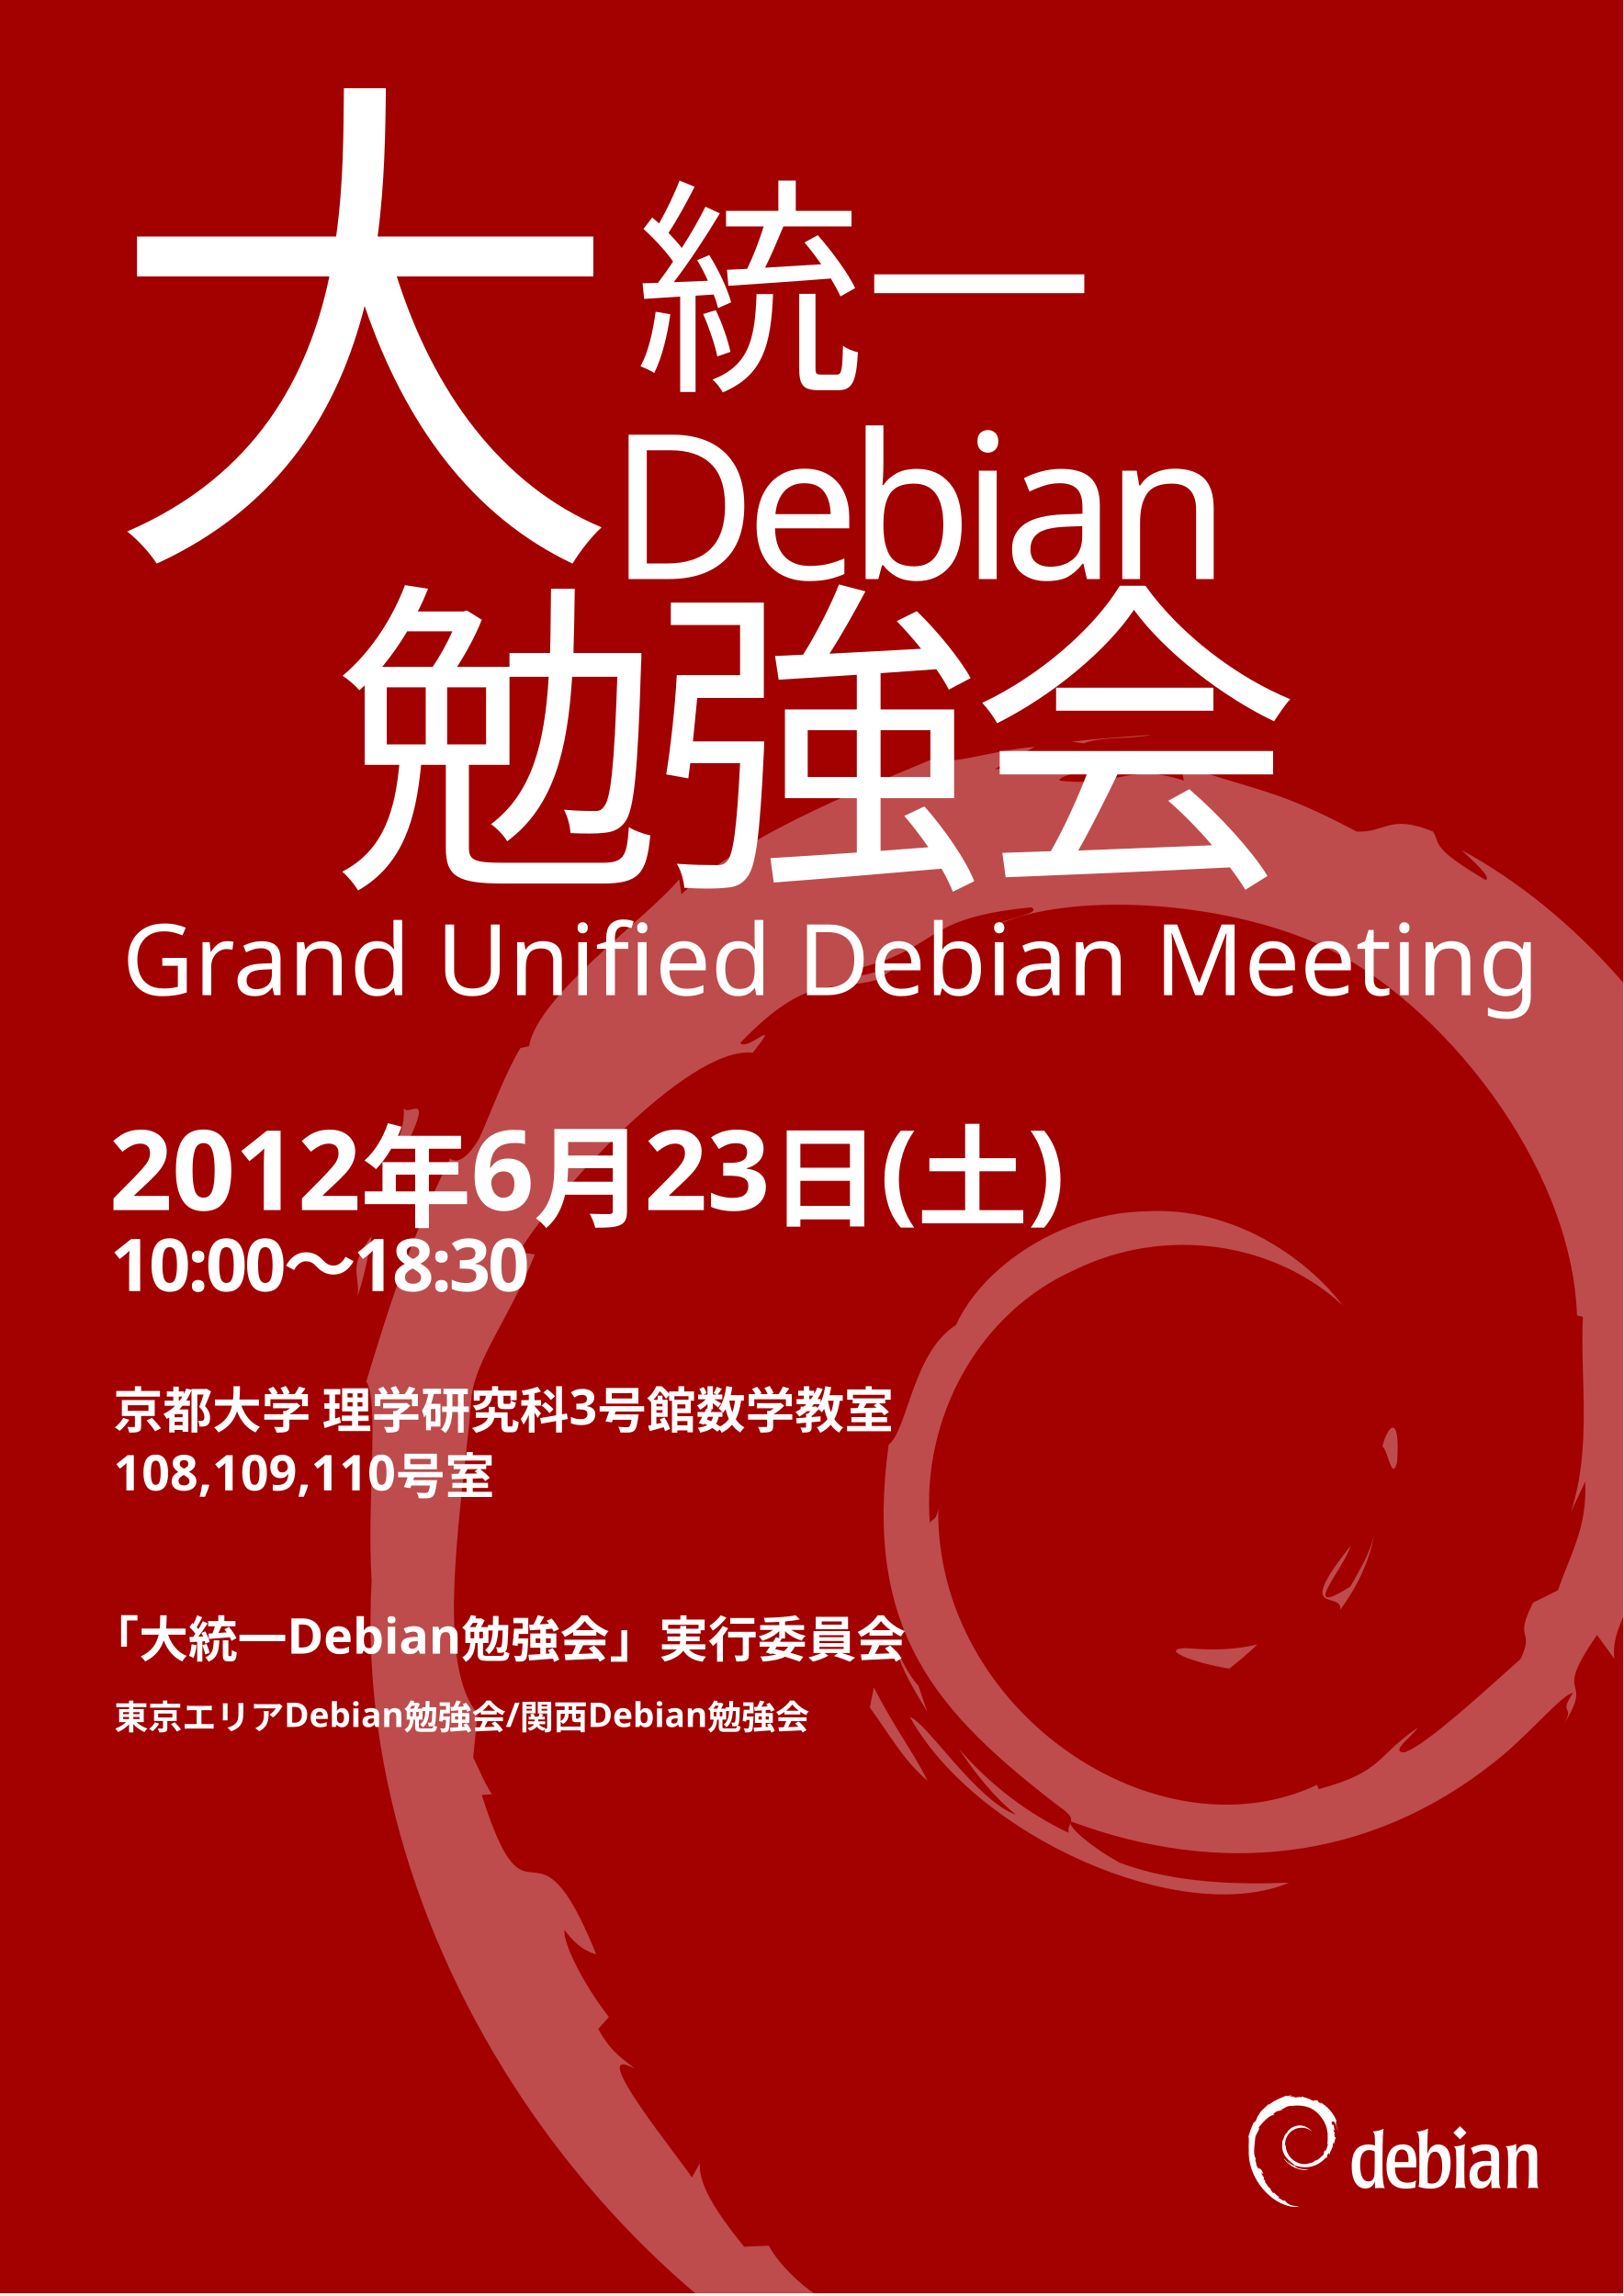
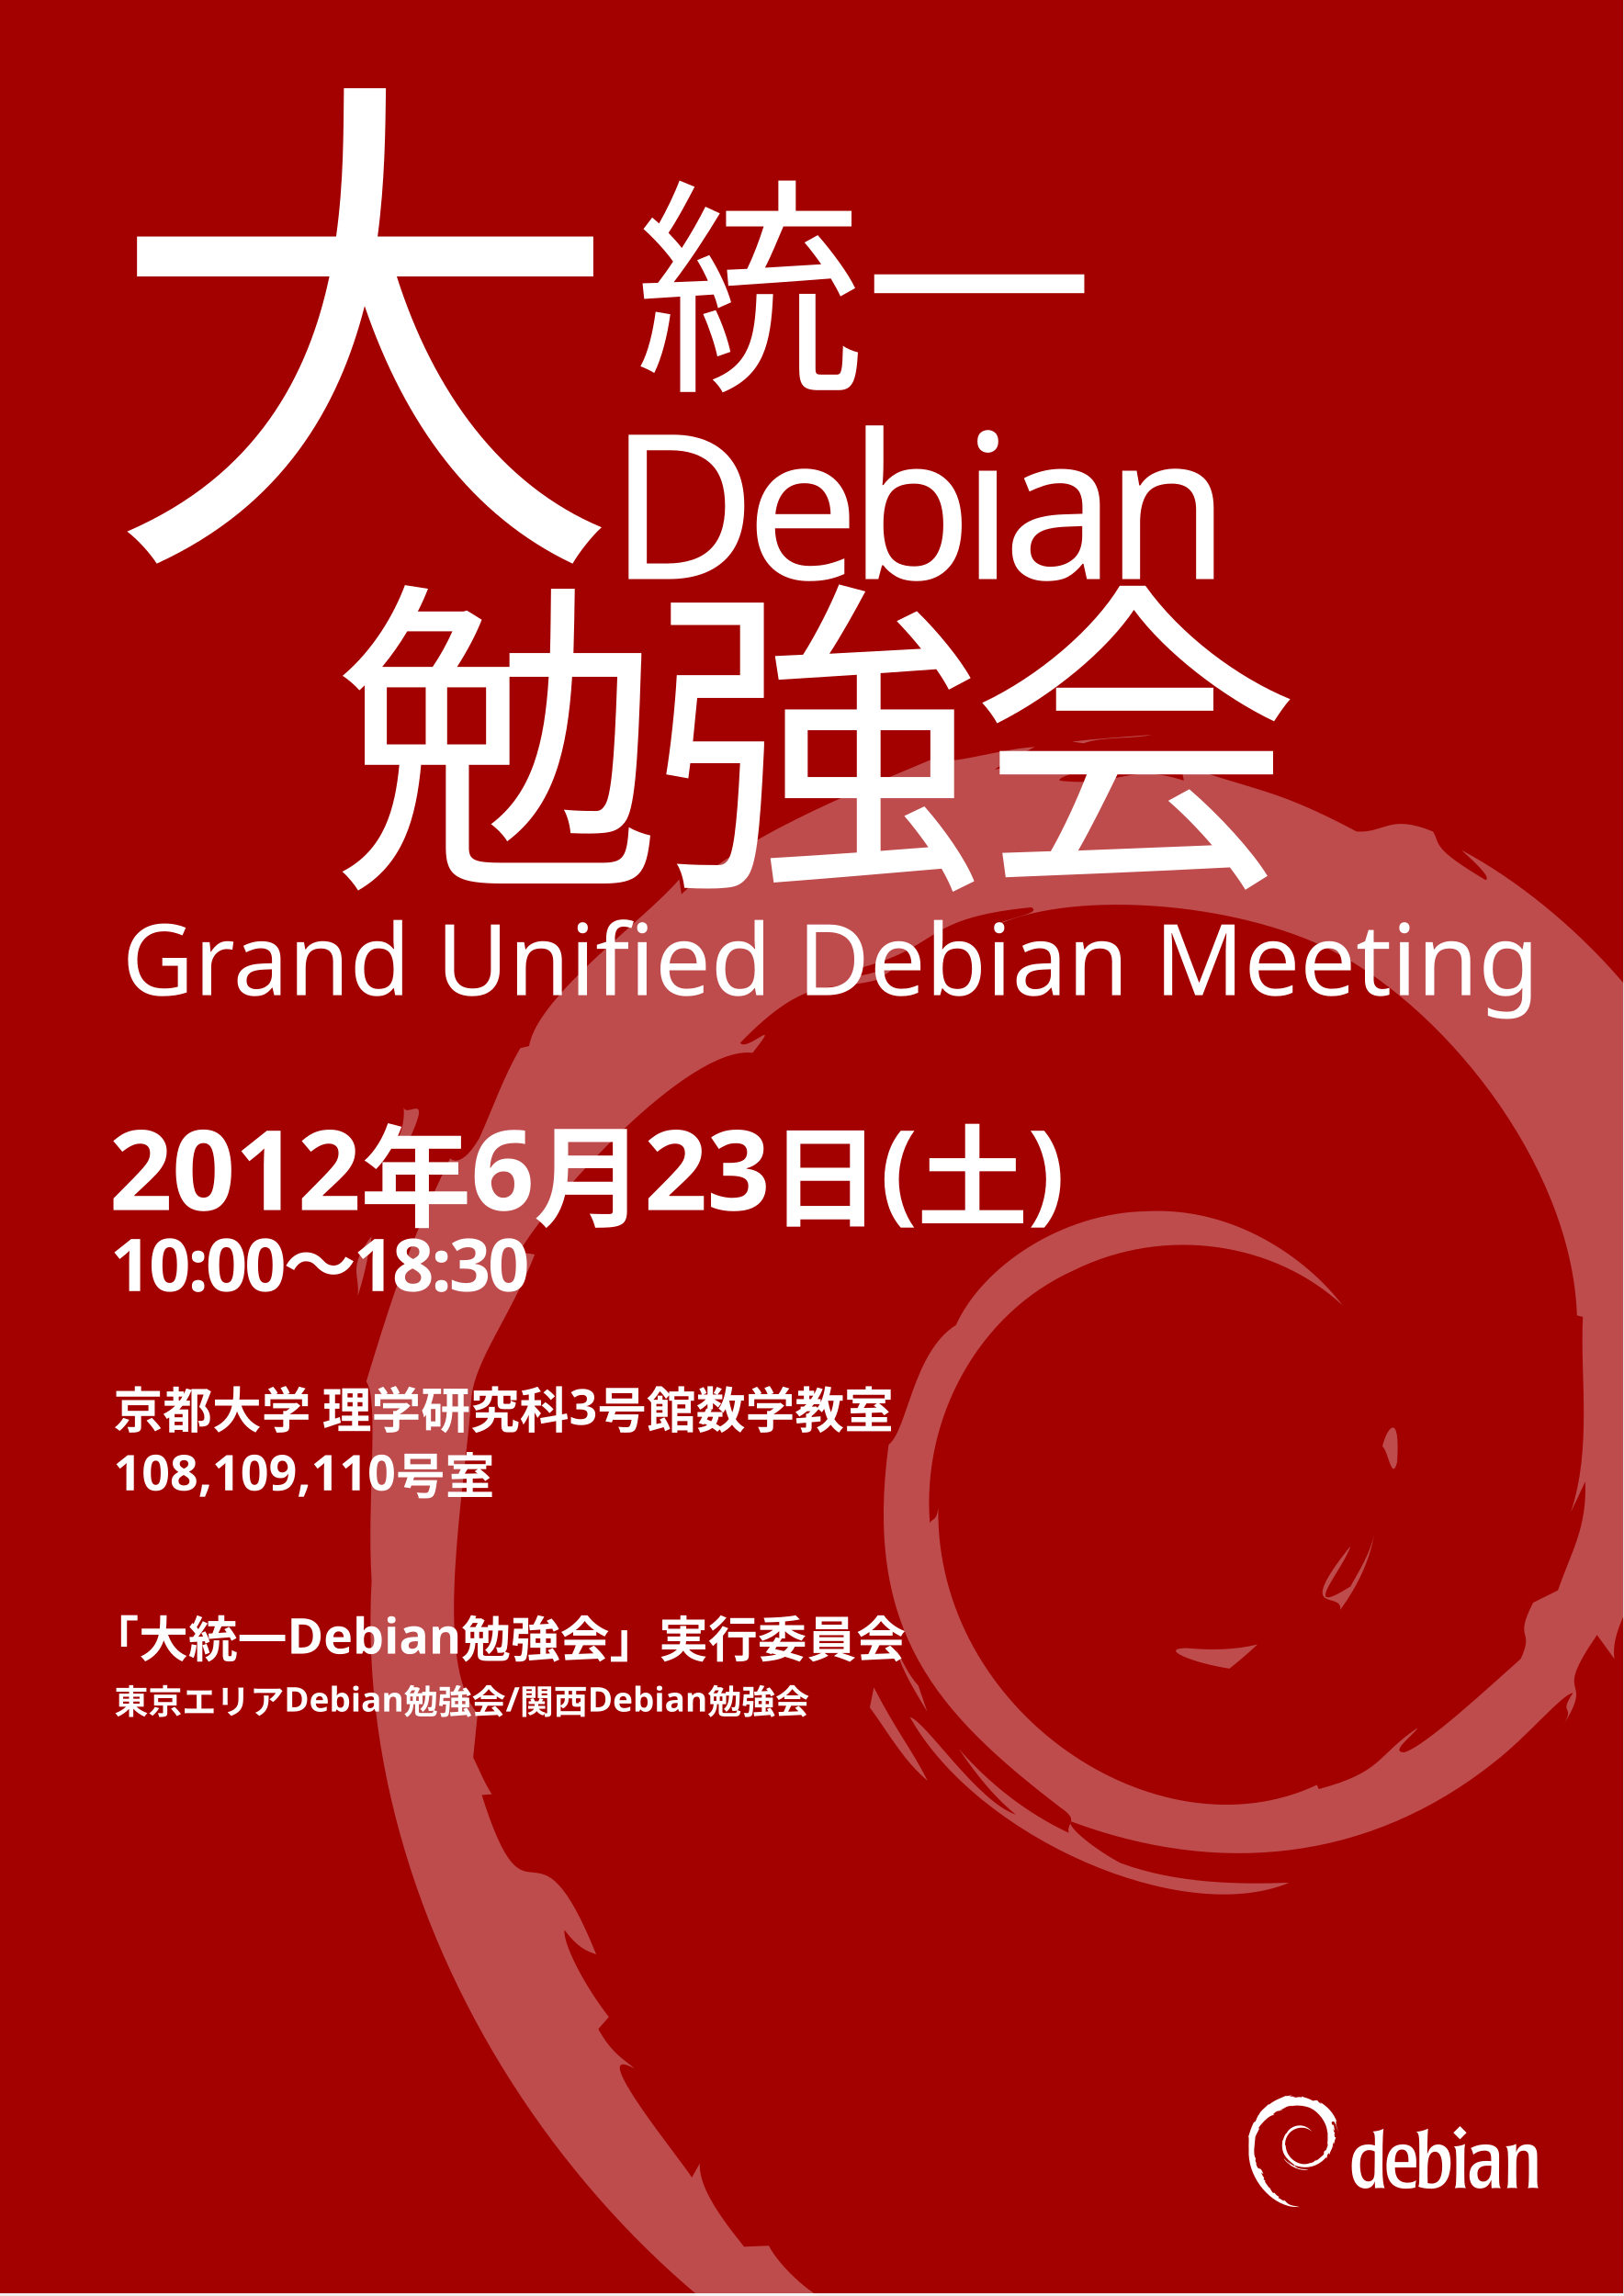
<svg xmlns="http://www.w3.org/2000/svg" xmlns:xlink="http://www.w3.org/1999/xlink" width="1052.362" height="1488.189" id="svg2" version="1.1">
  <defs id="defs4">
    <color-profile name="Japan-Color-2001-Coated" xlink:href="/usr/share/color/icc/JapanColor2001Coated.icc" id="color-profile2985" />
  </defs>
  <g id="layer2">
    <rect style="fill:#a30000;fill-opacity:1;stroke:none" id="rect3071" width="1053.631" height="1488.128" x="-1.724" y="-1.724" />
-     <path style="fill:#d70751" d="m 1374.713,773.61 c -1.494,0.02 0.281,0.768 2.232,1.069 0.541,-0.422 1.027,-0.846 1.463,-1.26 -1.213,0.297 -2.449,0.304 -3.695,0.191" id="path4769" />
-     <path style="fill:#d70751" d="m 1382.73,771.611 c 0.893,-1.229 1.541,-2.573 1.77,-3.963 -0.201,0.99 -0.736,1.845 -1.244,2.749 -2.793,1.759 -0.264,-1.044 0,-2.111 -3.002,3.783 -0.414,2.268 -0.524,3.325" id="path4771" />
-     <path style="fill:#d70751" d="m 1385.693,763.907 c 0.182,-2.691 -0.529,-1.839 -0.768,-0.814 0.278,0.146 0.499,1.898 0.768,0.814" id="path4773" />
-     <path style="fill:#d70751" d="m 1369.045,727.128 c 0.798,0.142 1.724,0.252 1.591,0.443 0.876,-0.193 1.073,-0.367 -1.591,-0.443" id="path4775" />
-     <path style="fill:#d70751" d="m 1370.637,727.571 -0.561,0.117 0.523,-0.048 0.038,-0.069" id="path4777" />
-     <path style="fill:#d70751" d="m 1395.506,764.927 c 0.09,2.416 -0.705,3.59 -1.424,5.666 l -1.293,0.643 c -1.057,2.054 0.105,1.304 -0.652,2.937 -1.652,1.467 -5.006,4.589 -6.08,4.875 -0.785,-0.017 0.531,-0.926 0.703,-1.281 -2.209,1.516 -1.773,2.276 -5.152,3.199 l -0.098,-0.221 c -8.33,3.92 -19.902,-3.847 -19.75,-14.443 -0.088,0.672 -0.253,0.504 -0.437,0.774 -0.43,-5.451 2.518,-10.926 7.49,-13.165 4.863,-2.406 10.564,-1.42 14.045,1.829 -1.912,-2.506 -5.721,-5.163 -10.232,-4.917 -4.421,0.072 -8.558,2.881 -9.938,5.932 -2.264,1.425 -2.528,5.496 -3.514,6.242 -1.329,9.76 2.497,13.975 8.97,18.936 1.016,0.686 0.286,0.791 0.422,1.313 -2.15,-1.006 -4.118,-2.526 -5.738,-4.387 0.86,1.257 1.787,2.479 2.986,3.439 -2.029,-0.685 -4.738,-4.913 -5.527,-5.085 3.495,6.258 14.178,10.975 19.775,8.634 -2.59,0.096 -5.879,0.053 -8.787,-1.022 -1.225,-0.629 -2.884,-1.93 -2.587,-2.173 7.636,2.851 15.522,2.158 22.128,-3.137 1.682,-1.31 3.518,-3.537 4.049,-3.567 -0.799,1.202 0.137,0.578 -0.477,1.639 1.672,-2.701 -0.729,-1.1 1.73,-4.664 l 0.908,1.25 c -0.34,-2.244 2.785,-4.966 2.467,-8.512 0.717,-1.084 0.799,1.168 0.039,3.662 1.055,-2.767 0.279,-3.212 0.549,-5.496 0.291,0.768 0.678,1.583 0.875,2.394 -0.688,-2.675 0.703,-4.503 1.049,-6.058 -0.342,-0.15 -1.061,1.182 -1.227,-1.976 0.025,-1.372 0.383,-0.719 0.52,-1.057 -0.268,-0.155 -0.975,-1.207 -1.404,-3.224 0.309,-0.475 0.832,1.229 1.256,1.298 -0.273,-1.603 -0.742,-2.826 -0.762,-4.057 -1.24,-2.59 -0.439,0.346 -1.443,-1.112 -1.32,-4.114 1.094,-0.955 1.258,-2.823 1.998,2.895 3.137,7.385 3.662,9.244 -0.4,-2.267 -1.045,-4.464 -1.834,-6.589 0.609,0.257 -0.979,-4.663 0.791,-1.405 -1.889,-6.945 -8.078,-13.435 -13.773,-16.479 0.695,0.637 1.574,1.437 1.26,1.563 -2.834,-1.685 -2.336,-1.818 -2.742,-2.53 -2.305,-0.939 -2.459,0.077 -3.984,0.002 -4.35,-2.308 -5.188,-2.063 -9.191,-3.507 l 0.182,0.852 c -2.881,-0.96 -3.357,0.362 -6.47,0.002 -0.189,-0.147 0.998,-0.536 1.976,-0.677 -2.786,0.368 -2.656,-0.55 -5.382,0.101 0.671,-0.471 1.383,-0.784 2.099,-1.184 -2.271,0.138 -5.424,1.322 -4.451,0.244 -3.705,1.654 -10.286,3.975 -13.979,7.438 l -0.116,-0.776 c -1.692,2.031 -7.379,6.066 -7.832,8.699 l -0.453,0.105 c -0.879,1.491 -1.45,3.18 -2.148,4.713 -1.151,1.963 -1.688,0.756 -1.524,1.064 -2.265,4.592 -3.392,8.45 -4.363,11.616 0.692,1.035 0.017,6.232 0.278,10.391 -1.136,20.544 14.418,40.489 31.42,45.093 2.492,0.893 6.197,0.861 9.349,0.949 -3.718,-1.064 -4.198,-0.563 -7.822,-1.826 -2.613,-1.232 -3.185,-2.637 -5.037,-4.244 l 0.733,1.295 c -3.63,-1.285 -2.111,-1.59 -5.065,-2.525 l 0.783,-1.021 c -1.177,-0.09 -3.117,-1.982 -3.647,-3.033 l -1.288,0.051 c -1.546,-1.906 -2.371,-3.283 -2.31,-4.35 l -0.416,0.742 c -0.471,-0.809 -5.691,-7.158 -2.983,-5.68 -0.503,-0.458 -1.172,-0.747 -1.897,-2.066 l 0.551,-0.629 c -1.301,-1.677 -2.398,-3.826 -2.314,-4.542 0.695,0.938 1.177,1.114 1.655,1.275 -3.291,-8.164 -3.476,-0.449 -5.967,-8.31 l 0.526,-0.042 c -0.403,-0.611 -0.65,-1.27 -0.974,-1.919 l 0.23,-2.285 c -2.368,-2.736 -0.662,-11.645 -0.319,-16.53 0.235,-1.986 1.977,-4.101 3.3,-7.418 l -0.806,-0.138 c 1.542,-2.688 8.802,-10.799 12.166,-10.383 1.629,-2.046 -0.324,-0.008 -0.643,-0.522 3.579,-3.703 4.704,-2.616 7.119,-3.283 2.603,-1.545 -2.235,0.604 -1.001,-0.589 4.503,-1.149 3.19,-2.614 9.063,-3.197 0.62,0.352 -1.437,0.544 -1.953,1.001 3.75,-1.836 11.869,-1.417 17.145,1.018 6.117,2.861 12.994,11.314 13.266,19.267 l 0.309,0.083 c -0.156,3.162 0.484,6.819 -0.627,10.177 l 0.751,-1.591" id="path4779" />
-     <path style="fill:#d70751" d="m 1358.402,775.66 -0.211,1.047 c 0.983,1.335 1.763,2.781 3.016,3.821 -0.902,-1.759 -1.571,-2.486 -2.805,-4.868" id="path4781" />
-     <path style="fill:#d70751" d="m 1360.723,775.57 c -0.52,-0.576 -0.826,-1.268 -1.172,-1.956 0.33,1.211 1.006,2.252 1.633,3.312 l -0.461,-1.356" id="path4783" />
-     <path style="fill:#d70751" d="m 1401.807,766.64 -0.219,0.552 c -0.402,2.858 -1.273,5.686 -2.605,8.309 1.472,-2.767 2.421,-5.794 2.824,-8.861" id="path4785" />
-     <path style="fill:#d70751" d="m 1369.342,726.411 c 1.009,-0.369 2.482,-0.203 3.556,-0.446 -1.398,0.117 -2.789,0.187 -4.162,0.362 l 0.606,0.084" id="path4787" />
-     <path style="fill:#d70751" d="m 1333.871,745.273 c 0.233,2.154 -1.62,2.991 0.41,1.569 1.09,-2.454 -0.424,-0.677 -0.41,-1.569" id="path4789" />
-     <path style="fill:#d70751" d="m 1331.483,755.247 c 0.469,-1.437 0.553,-2.299 0.732,-3.132 -1.293,1.654 -0.596,2.007 -0.732,3.132" id="path4791" />
-     <g id="g5136">
-       <path id="path4793" d="m 1327.181,851.471 c -0.045,0.047 -0.045,7.506 -0.138,9.453 -0.092,1.574 -0.232,4.957 -3.568,4.957 -3.429,0 -4.263,-3.939 -4.541,-5.652 -0.324,-1.9 -0.324,-3.477 -0.324,-4.17 0,-2.225 0.139,-8.436 5.375,-8.436 1.576,0 2.456,0.465 3.151,0.834 l 0.045,3.014 z m -13.437,5.469 c 0,13.066 6.951,13.066 7.97,13.066 2.873,0 4.727,-1.576 5.514,-4.309 l 0.093,4.123 c 0.881,-0.047 1.761,-0.139 3.197,-0.139 0.51,0 0.926,0 1.298,0.047 0.371,0 0.741,0.045 1.158,0.092 -0.741,-1.482 -1.297,-4.818 -1.297,-12.049 0,-7.043 0,-18.951 0.602,-22.566 -1.667,0.789 -3.105,1.299 -6.256,1.576 1.251,1.344 1.251,2.039 1.251,8.154 -0.879,-0.277 -1.992,-0.602 -3.892,-0.602 -8.294,10e-4 -9.638,7.23 -9.638,12.607" />
-       <path id="path4795" d="m 1338.874,854.574 c 0.047,-3.846 0.835,-7.275 4.124,-7.275 3.615,0 3.891,3.984 3.799,7.275 h -7.923 z m 12.51,0.465 c 0,-5.422 -1.065,-10.752 -7.923,-10.752 -9.452,0 -9.452,10.475 -9.452,12.697 0,9.406 4.216,13.113 11.306,13.113 3.149,0 4.68,-0.461 5.514,-0.695 -0.046,-1.668 0.185,-2.734 0.465,-4.17 -0.975,0.604 -2.226,1.391 -5.006,1.391 -7.229,0 -7.322,-6.582 -7.322,-8.852 h 12.328 l 0.09,-2.732" />
-       <path id="path4797" d="m 1366.459,857.031 c 0,4.309 -0.787,10.102 -6.162,10.102 -0.742,0 -1.668,-0.141 -2.27,-0.279 -0.093,-1.668 -0.093,-4.541 -0.093,-7.877 0,-3.986 0.416,-6.068 0.742,-7.09 0.972,-3.289 3.15,-3.334 3.566,-3.334 3.522,0 4.217,4.865 4.217,8.478 z m -13.298,5.051 c 0,3.43 0,5.375 -0.556,6.857 1.9,0.742 4.262,1.158 7.09,1.158 1.807,0 7.043,0 9.869,-5.791 1.344,-2.688 1.807,-6.303 1.807,-9.037 0,-1.668 -0.186,-5.328 -1.529,-7.646 -1.296,-2.176 -3.382,-3.289 -5.605,-3.289 -4.449,0 -5.746,3.707 -6.44,5.607 0,-2.363 0.045,-10.611 0.415,-14.828 -3.011,1.391 -4.866,1.621 -6.857,1.807 1.807,0.74 1.807,3.801 1.807,13.764 v 11.398" />
-       <path id="path4799" d="m 1380.279,869.82 c -0.928,-0.139 -1.578,-0.232 -2.922,-0.232 -1.48,0 -2.502,0.094 -3.566,0.232 0.463,-0.881 0.648,-1.299 0.787,-4.309 0.186,-4.125 0.232,-15.154 -0.092,-17.471 -0.232,-1.762 -0.648,-2.039 -1.297,-2.502 3.799,-0.371 4.865,-0.648 6.625,-1.482 -0.369,2.037 -0.418,3.059 -0.418,6.162 -0.091,15.989 -0.138,17.702 0.883,19.602" />
-       <path id="path4801" d="m 1395.117,856.705 c -0.092,2.92 -0.139,4.959 -0.928,6.58 -0.973,2.086 -2.594,2.688 -3.799,2.688 -2.783,0 -3.383,-2.316 -3.383,-4.586 0,-4.355 3.893,-4.682 5.652,-4.682 h 2.458 z m -12.744,5.701 c 0,2.92 0.881,5.838 3.477,7.09 1.158,0.51 2.316,0.51 2.688,0.51 4.264,0 5.699,-3.152 6.58,-5.098 -0.047,2.039 0,3.289 0.139,4.912 0.834,-0.047 1.668,-0.139 3.059,-0.139 0.787,0 1.529,0.092 2.316,0.139 -0.51,-0.787 -0.787,-1.252 -0.928,-3.059 -0.092,-1.76 -0.092,-3.521 -0.092,-5.977 l 0.047,-9.453 c 0,-3.523 -0.928,-6.998 -7.879,-6.998 -4.586,0 -7.273,1.391 -8.617,2.086 0.557,1.02 1.02,1.898 1.436,3.893 1.809,-1.576 4.172,-2.41 6.58,-2.41 3.848,0 3.848,2.549 3.848,6.162 -0.881,-0.045 -1.623,-0.137 -2.875,-0.137 -5.887,10e-4 -9.779,2.268 -9.779,8.479" />
-       <path id="path4803" d="m 1421.807,865.233 c 0.047,1.576 0.047,3.244 0.695,4.588 -1.021,-0.092 -1.623,-0.232 -3.521,-0.232 -1.113,0 -1.715,0.094 -2.596,0.232 0.184,-0.602 0.279,-0.834 0.371,-1.623 0.139,-1.064 0.232,-4.633 0.232,-5.885 v -5.004 c 0,-2.178 0,-5.33 -0.141,-6.441 -0.092,-0.787 -0.322,-2.918 -3.012,-2.918 -2.641,0 -3.521,1.945 -3.846,3.521 -0.369,1.621 -0.369,3.383 -0.369,10.24 0.045,5.932 0.045,6.486 0.508,8.109 -0.787,-0.092 -1.76,-0.184 -3.15,-0.184 -1.113,0 -1.854,0.045 -2.779,0.184 0.324,-0.742 0.51,-1.113 0.602,-3.707 0.094,-2.549 0.279,-15.061 -0.141,-18.025 -0.23,-1.809 -0.695,-2.225 -1.203,-2.688 3.754,-0.186 4.957,-0.789 6.117,-1.389 v 4.91 c 0.555,-1.438 1.713,-4.635 6.348,-4.635 5.793,0 5.838,4.217 5.885,6.996 v 13.951" />
-       <path id="path4805" d="m 1380.67,837.498 -3.838,3.836 -3.836,-3.836 3.836,-3.836 3.838,3.836" style="fill:#d70751" />
-     </g>
    <g id="g5017" style="opacity:0.3;fill:#ffffff" transform="matrix(12.42576,0,0,12.42576,-10606.765,-12061.469)">
      <path id="path4769-3" d="m 915.497,1056.653 c -1.494,0.02 0.281,0.768 2.232,1.069 0.541,-0.422 1.027,-0.846 1.463,-1.26 -1.213,0.297 -2.449,0.304 -3.695,0.191" style="fill:#ffffff" />
      <path id="path4771-0" d="m 923.514,1054.655 c 0.893,-1.229 1.541,-2.573 1.77,-3.963 -0.201,0.99 -0.736,1.845 -1.244,2.749 -2.793,1.759 -0.264,-1.044 0,-2.111 -3.002,3.783 -0.414,2.268 -0.524,3.325" style="fill:#ffffff" />
      <path id="path4773-5" d="m 926.477,1046.95 c 0.182,-2.691 -0.529,-1.839 -0.768,-0.814 0.278,0.146 0.499,1.898 0.768,0.814" style="fill:#ffffff" />
      <path id="path4775-6" d="m 909.829,1010.172 c 0.798,0.142 1.724,0.252 1.591,0.443 0.876,-0.193 1.073,-0.367 -1.591,-0.443" style="fill:#ffffff" />
      <path id="path4777-2" d="m 911.421,1010.615 -0.561,0.117 0.523,-0.048 0.038,-0.069" style="fill:#ffffff" />
      <path id="path4779-9" d="m 936.29,1047.97 c 0.09,2.416 -0.705,3.59 -1.424,5.666 l -1.293,0.643 c -1.057,2.054 0.105,1.304 -0.652,2.937 -1.652,1.467 -5.006,4.589 -6.08,4.875 -0.785,-0.017 0.531,-0.926 0.703,-1.281 -2.209,1.516 -1.773,2.276 -5.152,3.199 l -0.098,-0.221 c -8.33,3.92 -19.902,-3.847 -19.75,-14.443 -0.088,0.672 -0.253,0.504 -0.437,0.774 -0.43,-5.451 2.518,-10.926 7.49,-13.165 4.863,-2.406 10.564,-1.42 14.045,1.829 -1.912,-2.506 -5.721,-5.163 -10.232,-4.917 -4.421,0.072 -8.558,2.881 -9.938,5.932 -2.264,1.425 -2.528,5.496 -3.514,6.242 -1.329,9.76 2.497,13.975 8.97,18.936 1.016,0.686 0.286,0.791 0.422,1.313 -2.15,-1.006 -4.118,-2.526 -5.738,-4.387 0.86,1.257 1.787,2.479 2.986,3.439 -2.029,-0.685 -4.738,-4.913 -5.527,-5.085 3.495,6.258 14.178,10.975 19.775,8.634 -2.59,0.096 -5.879,0.053 -8.787,-1.022 -1.225,-0.629 -2.884,-1.93 -2.587,-2.173 7.636,2.851 15.522,2.158 22.128,-3.137 1.682,-1.31 3.518,-3.537 4.049,-3.567 -0.799,1.202 0.137,0.578 -0.477,1.639 1.672,-2.701 -0.729,-1.1 1.73,-4.664 l 0.908,1.25 c -0.34,-2.244 2.785,-4.966 2.467,-8.512 0.717,-1.084 0.799,1.168 0.039,3.662 1.055,-2.767 0.279,-3.212 0.549,-5.496 0.291,0.768 0.678,1.583 0.875,2.394 -0.688,-2.675 0.703,-4.503 1.049,-6.058 -0.342,-0.15 -1.061,1.182 -1.227,-1.976 0.025,-1.372 0.383,-0.719 0.52,-1.057 -0.268,-0.155 -0.975,-1.207 -1.404,-3.224 0.309,-0.475 0.832,1.229 1.256,1.298 -0.273,-1.603 -0.742,-2.826 -0.762,-4.057 -1.24,-2.59 -0.439,0.346 -1.443,-1.112 -1.32,-4.114 1.094,-0.955 1.258,-2.823 1.998,2.895 3.137,7.385 3.662,9.244 -0.4,-2.267 -1.045,-4.464 -1.834,-6.589 0.609,0.257 -0.979,-4.663 0.791,-1.405 -1.889,-6.945 -8.078,-13.435 -13.773,-16.479 0.695,0.637 1.574,1.437 1.26,1.563 -2.834,-1.685 -2.336,-1.818 -2.742,-2.53 -2.305,-0.939 -2.459,0.077 -3.984,0 -4.35,-2.308 -5.188,-2.063 -9.191,-3.507 l 0.182,0.852 c -2.881,-0.96 -3.357,0.362 -6.47,0 -0.189,-0.147 0.998,-0.536 1.976,-0.677 -2.786,0.368 -2.656,-0.55 -5.382,0.101 0.671,-0.471 1.383,-0.784 2.099,-1.184 -2.271,0.138 -5.424,1.322 -4.451,0.244 -3.705,1.654 -10.286,3.975 -13.979,7.438 l -0.116,-0.776 c -1.692,2.031 -7.379,6.066 -7.832,8.699 l -0.453,0.105 c -0.879,1.491 -1.45,3.18 -2.148,4.713 -1.151,1.963 -1.688,0.756 -1.524,1.064 -2.265,4.592 -3.392,8.45 -4.363,11.616 0.692,1.035 0.017,6.232 0.278,10.391 -1.136,20.544 14.418,40.489 31.42,45.093 2.492,0.893 6.197,0.861 9.349,0.949 -3.718,-1.064 -4.198,-0.563 -7.822,-1.826 -2.613,-1.232 -3.185,-2.637 -5.037,-4.244 l 0.733,1.295 c -3.63,-1.285 -2.111,-1.59 -5.065,-2.525 l 0.783,-1.021 c -1.177,-0.09 -3.117,-1.982 -3.647,-3.033 l -1.288,0.051 c -1.546,-1.906 -2.371,-3.283 -2.31,-4.35 l -0.416,0.742 c -0.471,-0.809 -5.691,-7.158 -2.983,-5.68 -0.503,-0.458 -1.172,-0.747 -1.897,-2.066 l 0.551,-0.629 c -1.301,-1.677 -2.398,-3.826 -2.314,-4.542 0.695,0.938 1.177,1.114 1.655,1.275 -3.291,-8.164 -3.476,-0.449 -5.967,-8.31 l 0.526,-0.042 c -0.403,-0.611 -0.65,-1.27 -0.974,-1.919 l 0.23,-2.285 c -2.368,-2.736 -0.662,-11.645 -0.319,-16.53 0.235,-1.986 1.977,-4.101 3.3,-7.418 l -0.806,-0.138 c 1.542,-2.688 8.802,-10.799 12.166,-10.383 1.629,-2.046 -0.324,-0.01 -0.643,-0.522 3.579,-3.703 4.704,-2.616 7.119,-3.283 2.603,-1.545 -2.235,0.604 -1.001,-0.589 4.503,-1.149 3.19,-2.614 9.063,-3.197 0.62,0.352 -1.437,0.544 -1.953,1.001 3.75,-1.836 11.869,-1.417 17.145,1.018 6.117,2.861 12.994,11.314 13.266,19.267 l 0.309,0.083 c -0.156,3.162 0.484,6.819 -0.627,10.177 l 0.751,-1.591" style="fill:#ffffff" />
      <path id="path4781-4" d="m 899.186,1058.704 -0.211,1.047 c 0.983,1.335 1.763,2.781 3.016,3.821 -0.902,-1.759 -1.571,-2.486 -2.805,-4.868" style="fill:#ffffff" />
      <path id="path4783-5" d="m 901.507,1058.613 c -0.52,-0.576 -0.826,-1.268 -1.172,-1.956 0.33,1.211 1.006,2.252 1.633,3.312 l -0.461,-1.356" style="fill:#ffffff" />
      <path id="path4785-7" d="m 942.591,1049.684 -0.219,0.552 c -0.402,2.858 -1.273,5.686 -2.605,8.309 1.472,-2.767 2.421,-5.794 2.824,-8.861" style="fill:#ffffff" />
      <path id="path4787-6" d="m 910.126,1009.455 c 1.009,-0.369 2.482,-0.203 3.556,-0.446 -1.398,0.117 -2.789,0.187 -4.162,0.362 l 0.606,0.084" style="fill:#ffffff" />
      <path id="path4789-4" d="m 874.655,1028.316 c 0.233,2.154 -1.62,2.991 0.41,1.569 1.09,-2.454 -0.424,-0.677 -0.41,-1.569" style="fill:#ffffff" />
      <path id="path4791-8" d="m 872.267,1038.291 c 0.469,-1.437 0.553,-2.299 0.732,-3.132 -1.293,1.654 -0.596,2.007 -0.732,3.132" style="fill:#ffffff" />
    </g>
    <g transform="matrix(1.112117,0,0,1.112117,-585.0435,450.9633)" id="g5136-0" style="fill:#ffffff">
      <path id="path4793-8" d="m 1327.181,851.471 c -0.045,0.047 -0.045,7.506 -0.138,9.453 -0.092,1.574 -0.232,4.957 -3.568,4.957 -3.429,0 -4.263,-3.939 -4.541,-5.652 -0.324,-1.9 -0.324,-3.477 -0.324,-4.17 0,-2.225 0.139,-8.436 5.375,-8.436 1.576,0 2.456,0.465 3.151,0.834 l 0.045,3.014 z m -13.437,5.469 c 0,13.066 6.951,13.066 7.97,13.066 2.873,0 4.727,-1.576 5.514,-4.309 l 0.093,4.123 c 0.881,-0.047 1.761,-0.139 3.197,-0.139 0.51,0 0.926,0 1.298,0.047 0.371,0 0.741,0.045 1.158,0.092 -0.741,-1.482 -1.297,-4.818 -1.297,-12.049 0,-7.043 0,-18.951 0.602,-22.566 -1.667,0.789 -3.105,1.299 -6.256,1.576 1.251,1.344 1.251,2.039 1.251,8.154 -0.879,-0.277 -1.992,-0.602 -3.892,-0.602 -8.294,10e-4 -9.638,7.23 -9.638,12.607" style="fill:#ffffff" />
      <path id="path4795-0" d="m 1338.874,854.574 c 0.047,-3.846 0.835,-7.275 4.124,-7.275 3.615,0 3.891,3.984 3.799,7.275 h -7.923 z m 12.51,0.465 c 0,-5.422 -1.065,-10.752 -7.923,-10.752 -9.452,0 -9.452,10.475 -9.452,12.697 0,9.406 4.216,13.113 11.306,13.113 3.149,0 4.68,-0.461 5.514,-0.695 -0.046,-1.668 0.185,-2.734 0.465,-4.17 -0.975,0.604 -2.226,1.391 -5.006,1.391 -7.229,0 -7.322,-6.582 -7.322,-8.852 h 12.328 l 0.09,-2.732" style="fill:#ffffff" />
      <path id="path4797-5" d="m 1366.459,857.031 c 0,4.309 -0.787,10.102 -6.162,10.102 -0.742,0 -1.668,-0.141 -2.27,-0.279 -0.093,-1.668 -0.093,-4.541 -0.093,-7.877 0,-3.986 0.416,-6.068 0.742,-7.09 0.972,-3.289 3.15,-3.334 3.566,-3.334 3.522,0 4.217,4.865 4.217,8.478 z m -13.298,5.051 c 0,3.43 0,5.375 -0.556,6.857 1.9,0.742 4.262,1.158 7.09,1.158 1.807,0 7.043,0 9.869,-5.791 1.344,-2.688 1.807,-6.303 1.807,-9.037 0,-1.668 -0.186,-5.328 -1.529,-7.646 -1.296,-2.176 -3.382,-3.289 -5.605,-3.289 -4.449,0 -5.746,3.707 -6.44,5.607 0,-2.363 0.045,-10.611 0.415,-14.828 -3.011,1.391 -4.866,1.621 -6.857,1.807 1.807,0.74 1.807,3.801 1.807,13.764 v 11.398" style="fill:#ffffff" />
      <path id="path4799-7" d="m 1380.279,869.82 c -0.928,-0.139 -1.578,-0.232 -2.922,-0.232 -1.48,0 -2.502,0.094 -3.566,0.232 0.463,-0.881 0.648,-1.299 0.787,-4.309 0.186,-4.125 0.232,-15.154 -0.092,-17.471 -0.232,-1.762 -0.648,-2.039 -1.297,-2.502 3.799,-0.371 4.865,-0.648 6.625,-1.482 -0.369,2.037 -0.418,3.059 -0.418,6.162 -0.091,15.989 -0.138,17.702 0.883,19.602" style="fill:#ffffff" />
      <path id="path4801-0" d="m 1395.117,856.705 c -0.092,2.92 -0.139,4.959 -0.928,6.58 -0.973,2.086 -2.594,2.688 -3.799,2.688 -2.783,0 -3.383,-2.316 -3.383,-4.586 0,-4.355 3.893,-4.682 5.652,-4.682 h 2.458 z m -12.744,5.701 c 0,2.92 0.881,5.838 3.477,7.09 1.158,0.51 2.316,0.51 2.688,0.51 4.264,0 5.699,-3.152 6.58,-5.098 -0.047,2.039 0,3.289 0.139,4.912 0.834,-0.047 1.668,-0.139 3.059,-0.139 0.787,0 1.529,0.092 2.316,0.139 -0.51,-0.787 -0.787,-1.252 -0.928,-3.059 -0.092,-1.76 -0.092,-3.521 -0.092,-5.977 l 0.047,-9.453 c 0,-3.523 -0.928,-6.998 -7.879,-6.998 -4.586,0 -7.273,1.391 -8.617,2.086 0.557,1.02 1.02,1.898 1.436,3.893 1.809,-1.576 4.172,-2.41 6.58,-2.41 3.848,0 3.848,2.549 3.848,6.162 -0.881,-0.045 -1.623,-0.137 -2.875,-0.137 -5.887,10e-4 -9.779,2.268 -9.779,8.479" style="fill:#ffffff" />
      <path id="path4803-6" d="m 1421.807,865.233 c 0.047,1.576 0.047,3.244 0.695,4.588 -1.021,-0.092 -1.623,-0.232 -3.521,-0.232 -1.113,0 -1.715,0.094 -2.596,0.232 0.184,-0.602 0.279,-0.834 0.371,-1.623 0.139,-1.064 0.232,-4.633 0.232,-5.885 v -5.004 c 0,-2.178 0,-5.33 -0.141,-6.441 -0.092,-0.787 -0.322,-2.918 -3.012,-2.918 -2.641,0 -3.521,1.945 -3.846,3.521 -0.369,1.621 -0.369,3.383 -0.369,10.24 0.045,5.932 0.045,6.486 0.508,8.109 -0.787,-0.092 -1.76,-0.184 -3.15,-0.184 -1.113,0 -1.854,0.045 -2.779,0.184 0.324,-0.742 0.51,-1.113 0.602,-3.707 0.094,-2.549 0.279,-15.061 -0.141,-18.025 -0.23,-1.809 -0.695,-2.225 -1.203,-2.688 3.754,-0.186 4.957,-0.789 6.117,-1.389 v 4.91 c 0.555,-1.438 1.713,-4.635 6.348,-4.635 5.793,0 5.838,4.217 5.885,6.996 v 13.951" style="fill:#ffffff" />
      <path id="path4805-8" d="m 1380.67,837.498 -3.838,3.836 -3.836,-3.836 3.836,-3.836 3.838,3.836" style="fill:#ffffff" />
    </g>
    <path style="fill:#ffffff" d="m 860.504,1389.081 c 0.073,1.955 -0.571,2.905 -1.153,4.586 l -1.046,0.52 c -0.855,1.662 0.085,1.055 -0.528,2.377 -1.337,1.187 -4.052,3.714 -4.921,3.946 -0.635,-0.014 0.43,-0.749 0.569,-1.037 -1.788,1.227 -1.435,1.842 -4.17,2.589 l -0.079,-0.179 c -6.742,3.173 -16.107,-3.114 -15.984,-11.689 -0.071,0.544 -0.205,0.408 -0.354,0.626 -0.348,-4.412 2.038,-8.843 6.062,-10.655 3.936,-1.947 8.55,-1.149 11.367,1.48 -1.547,-2.028 -4.63,-4.179 -8.281,-3.979 -3.578,0.058 -6.926,2.332 -8.043,4.801 -1.832,1.153 -2.046,4.448 -2.844,5.052 -1.076,7.899 2.021,11.311 7.26,15.326 0.822,0.555 0.231,0.64 0.342,1.063 -1.74,-0.814 -3.333,-2.044 -4.644,-3.55 0.696,1.017 1.446,2.006 2.417,2.783 -1.642,-0.554 -3.835,-3.976 -4.473,-4.115 2.829,5.065 11.475,8.883 16.005,6.988 -2.096,0.078 -4.758,0.043 -7.112,-0.827 -0.991,-0.509 -2.334,-1.562 -2.094,-1.759 6.18,2.307 12.563,1.746 17.909,-2.539 1.361,-1.06 2.847,-2.863 3.277,-2.887 -0.647,0.973 0.111,0.468 -0.386,1.327 1.353,-2.186 -0.59,-0.89 1.4,-3.775 l 0.735,1.012 c -0.275,-1.816 2.254,-4.019 1.997,-6.889 0.58,-0.877 0.647,0.945 0.032,2.964 0.854,-2.239 0.226,-2.6 0.444,-4.448 0.236,0.622 0.549,1.281 0.708,1.938 -0.557,-2.165 0.569,-3.644 0.849,-4.903 -0.277,-0.121 -0.859,0.957 -0.993,-1.599 0.02,-1.11 0.31,-0.582 0.421,-0.855 -0.217,-0.126 -0.789,-0.977 -1.136,-2.609 0.25,-0.384 0.673,0.995 1.017,1.051 -0.221,-1.297 -0.601,-2.287 -0.617,-3.284 -1.004,-2.096 -0.355,0.28 -1.168,-0.9 -1.068,-3.33 0.885,-0.773 1.018,-2.285 1.617,2.343 2.539,5.977 2.964,7.482 -0.324,-1.835 -0.846,-3.613 -1.484,-5.333 0.493,0.208 -0.792,-3.774 0.64,-1.137 -1.529,-5.621 -6.538,-10.873 -11.147,-13.337 0.562,0.516 1.274,1.163 1.02,1.265 -2.294,-1.364 -1.891,-1.471 -2.219,-2.048 -1.866,-0.76 -1.99,0.062 -3.224,0 -3.521,-1.868 -4.199,-1.67 -7.439,-2.838 l 0.147,0.69 c -2.332,-0.777 -2.717,0.293 -5.236,0 -0.153,-0.119 0.808,-0.434 1.599,-0.548 -2.255,0.298 -2.15,-0.445 -4.356,0.082 0.543,-0.381 1.119,-0.634 1.699,-0.958 -1.838,0.112 -4.39,1.07 -3.602,0.197 -2.999,1.339 -8.325,3.217 -11.314,6.02 l -0.094,-0.628 c -1.369,1.644 -5.972,4.91 -6.339,7.04 l -0.367,0.085 c -0.711,1.207 -1.174,2.574 -1.738,3.814 -0.932,1.589 -1.366,0.612 -1.233,0.861 -1.833,3.716 -2.745,6.839 -3.531,9.401 0.56,0.838 0.014,5.044 0.225,8.41 -0.919,16.627 11.669,32.769 25.429,36.495 2.017,0.723 5.015,0.697 7.566,0.768 -3.009,-0.861 -3.398,-0.456 -6.331,-1.478 -2.115,-0.997 -2.578,-2.134 -4.077,-3.435 l 0.593,1.048 c -2.938,-1.04 -1.709,-1.287 -4.099,-2.044 l 0.634,-0.826 c -0.953,-0.073 -2.523,-1.604 -2.952,-2.455 l -1.042,0.041 c -1.251,-1.543 -1.919,-2.657 -1.87,-3.521 l -0.337,0.601 c -0.381,-0.655 -4.606,-5.793 -2.414,-4.597 -0.407,-0.371 -0.949,-0.605 -1.535,-1.672 l 0.446,-0.509 c -1.053,-1.357 -1.941,-3.096 -1.873,-3.676 0.562,0.759 0.953,0.902 1.339,1.032 -2.664,-6.607 -2.813,-0.363 -4.829,-6.726 l 0.426,-0.034 c -0.326,-0.494 -0.526,-1.028 -0.788,-1.553 l 0.186,-1.849 c -1.917,-2.214 -0.536,-9.425 -0.258,-13.378 0.19,-1.607 1.6,-3.319 2.671,-6.004 l -0.652,-0.112 c 1.248,-2.175 7.124,-8.74 9.846,-8.403 1.318,-1.656 -0.262,-0.01 -0.52,-0.422 2.897,-2.997 3.807,-2.117 5.762,-2.657 2.107,-1.25 -1.809,0.489 -0.81,-0.477 3.644,-0.93 2.582,-2.116 7.335,-2.587 0.502,0.285 -1.163,0.44 -1.581,0.81 3.035,-1.486 9.606,-1.147 13.876,0.824 4.951,2.316 10.517,9.157 10.737,15.594 l 0.25,0.067 c -0.126,2.559 0.392,5.519 -0.507,8.237 l 0.608,-1.288" id="path4779-0" />
  </g>
  <g id="layer1" transform="translate(0,435.8268)">
    <g id="g5087" transform="translate(-3.918886,-7.316166)">
      <text id="text2987" y="-89.394" x="71.884" style="font-size:336.02px;font-style:normal;font-variant:normal;font-weight:500;font-stretch:normal;text-align:start;line-height:125%;letter-spacing:0px;word-spacing:0px;writing-mode:lr-tb;text-anchor:start;fill:#ffffff;fill-opacity:1;stroke:none;font-family:Dejima;-inkscape-font-specification:Dejima Medium" xml:space="preserve">
        <tspan y="-89.394" x="71.884" id="tspan2989">大</tspan>
      </text>
      <text id="text2991" y="-186.624" x="415.288" style="font-size:148.632px;font-style:normal;font-variant:normal;font-weight:500;font-stretch:normal;text-align:start;line-height:125%;letter-spacing:0px;word-spacing:0px;writing-mode:lr-tb;text-anchor:start;fill:#ffffff;fill-opacity:1;stroke:none;font-family:Dejima;-inkscape-font-specification:Dejima Medium" xml:space="preserve">
        <tspan y="-186.624" x="415.288" id="tspan2993">統一</tspan>
      </text>
      <text id="text2995" y="-53.179" x="398.565" style="font-size:131.06px;font-style:normal;font-variant:normal;font-weight:normal;font-stretch:normal;text-align:start;line-height:125%;letter-spacing:0px;word-spacing:0px;writing-mode:lr-tb;text-anchor:start;fill:#ffffff;fill-opacity:1;stroke:none;font-family:Andika;-inkscape-font-specification:Andika" xml:space="preserve">
        <tspan style="letter-spacing:-7.204;fill:#ffffff" y="-53.179" x="398.565" id="tspan2997">Debian</tspan>
      </text>
      <text id="text2999" y="130.481" x="219.746" style="font-size:213.714px;font-style:normal;font-variant:normal;font-weight:500;font-stretch:normal;text-align:start;line-height:125%;letter-spacing:0px;word-spacing:0px;writing-mode:lr-tb;text-anchor:start;fill:#ffffff;fill-opacity:1;stroke:none;font-family:Dejima;-inkscape-font-specification:Dejima Medium" xml:space="preserve">
        <tspan style="letter-spacing:-7.204;fill:#ffffff" y="130.481" x="219.746" id="tspan3001">勉強会</tspan>
      </text>
    </g>
    <text xml:space="preserve" style="font-size:64.152px;font-style:normal;font-variant:normal;font-weight:normal;font-stretch:normal;text-align:start;line-height:125%;letter-spacing:0px;word-spacing:0px;writing-mode:lr-tb;text-anchor:start;fill:#ffffff;fill-opacity:1;stroke:none;font-family:Linux Biolinum Capitals O;-inkscape-font-specification:Linux Biolinum Capitals O" x="79.078" y="209.218" id="text3003">
      <tspan id="tspan3005" x="79.078" y="209.218">Grand Unified Debian Meeting</tspan>
    </text>
    <text xml:space="preserve" style="font-size:72px;font-style:normal;font-variant:normal;font-weight:900;font-stretch:normal;text-align:start;line-height:125%;letter-spacing:0px;word-spacing:0px;writing-mode:lr-tb;text-anchor:start;fill:#ffffff;fill-opacity:1;stroke:none;font-family:'M+ 1p';-inkscape-font-specification:'M+ 1p Heavy'" x="70.67" y="348.501" id="text3064">
      <tspan id="tspan3066" x="70.67" y="348.501" style="letter-spacing:-0.469" dx="0 -3.048 -3.048 -9.145 0 6.097 -3.048 3.048 -3.658 -3.658 0 -4.877 -3.048">2012年6月23日(土)</tspan>
    </text>
    <text xml:space="preserve" style="font-size:32px;font-style:normal;font-variant:normal;font-weight:bold;font-stretch:normal;text-align:start;line-height:125%;letter-spacing:0px;word-spacing:0px;writing-mode:lr;text-anchor:start;fill:#ffffff;fill-opacity:1;stroke:none;font-family:'M+ 1p';-inkscape-font-specification:'M+ 1p Bold'" x="73.51" y="489.869" id="text5031">
      <tspan x="73.51" y="489.869" id="tspan5097">京都大学 理学研究科3号館数学教室</tspan>
      <tspan x="73.51" y="530.192" id="tspan5101">108,109,110号室</tspan>
    </text>
    <text xml:space="preserve" style="font-size:40px;font-style:normal;font-variant:normal;font-weight:500;font-stretch:normal;text-align:start;line-height:125%;letter-spacing:0px;word-spacing:0px;writing-mode:lr-tb;text-anchor:start;fill:#000000;fill-opacity:1;stroke:none;font-family:'M+ 1p';-inkscape-font-specification:'M+ 1p Medium'" x="256.066" y="1222.368" id="text5035" transform="translate(0,-435.8268)">
      <tspan x="256.066" y="1222.368" id="tspan5049" />
    </text>
    <text xml:space="preserve" style="font-size:32px;font-style:normal;font-variant:normal;font-weight:bold;font-stretch:normal;text-align:start;line-height:125%;letter-spacing:0px;word-spacing:0px;writing-mode:lr-tb;text-anchor:start;fill:#ffffff;fill-opacity:1;stroke:none;font-family:'M+ 1p';-inkscape-font-specification:'M+ 1p Bold'" x="57.99" y="638.325" id="text5067">
      <tspan id="tspan5069" x="57.99" y="638.325">「大統一Debian勉強会」実行委員会 </tspan>
    </text>
-     <text xml:space="preserve" style="font-size:22px;font-style:normal;font-variant:normal;font-weight:bold;font-stretch:normal;text-align:start;line-height:125%;letter-spacing:0px;word-spacing:0px;writing-mode:lr-tb;text-anchor:start;fill:#ffffff;fill-opacity:1;stroke:none;font-family:'M+ 1p';-inkscape-font-specification:'M+ 1p Bold'" x="74.08" y="657.593" id="text5071">
-       <tspan id="tspan5073" x="74.08" y="657.593" />
-       <tspan x="74.08" y="685.093" id="tspan5077">東京エリアDebian勉強会/関西Debian勉強会</tspan>
-       <tspan x="74.08" y="712.593" id="tspan5079" />
+     <text xml:space="preserve" style="font-size:22px;font-style:normal;font-variant:normal;font-weight:bold;font-stretch:normal;text-align:start;line-height:125%;letter-spacing:0px;word-spacing:0px;writing-mode:lr-tb;text-anchor:start;fill:#ffffff;fill-opacity:1;stroke:none;font-family:'M+ 1p';-inkscape-font-specification:'M+ 1p Bold'" x="74.08" y="647.593" id="text5071">
+       <tspan id="tspan5073" x="74.08" y="647.593" />
+       <tspan x="74.08" y="675.093" id="tspan5077">東京エリアDebian勉強会/関西Debian勉強会</tspan>
+       <tspan x="74.08" y="702.593" id="tspan5079" />
    </text>
    <text xml:space="preserve" style="font-size:47.244px;font-style:normal;font-variant:normal;font-weight:bold;font-stretch:normal;text-align:start;line-height:125%;letter-spacing:0px;word-spacing:0px;writing-mode:lr-tb;text-anchor:start;fill:#ffffff;fill-opacity:1;stroke:none;font-family:'M+ 1p';-inkscape-font-specification:'M+ 1p Bold'" x="71.323" y="401.028" id="text5083">
      <tspan id="tspan5085" x="71.323" y="401.028" style="letter-spacing:-1.852">10:00〜18:30</tspan>
    </text>
  </g>
</svg>
